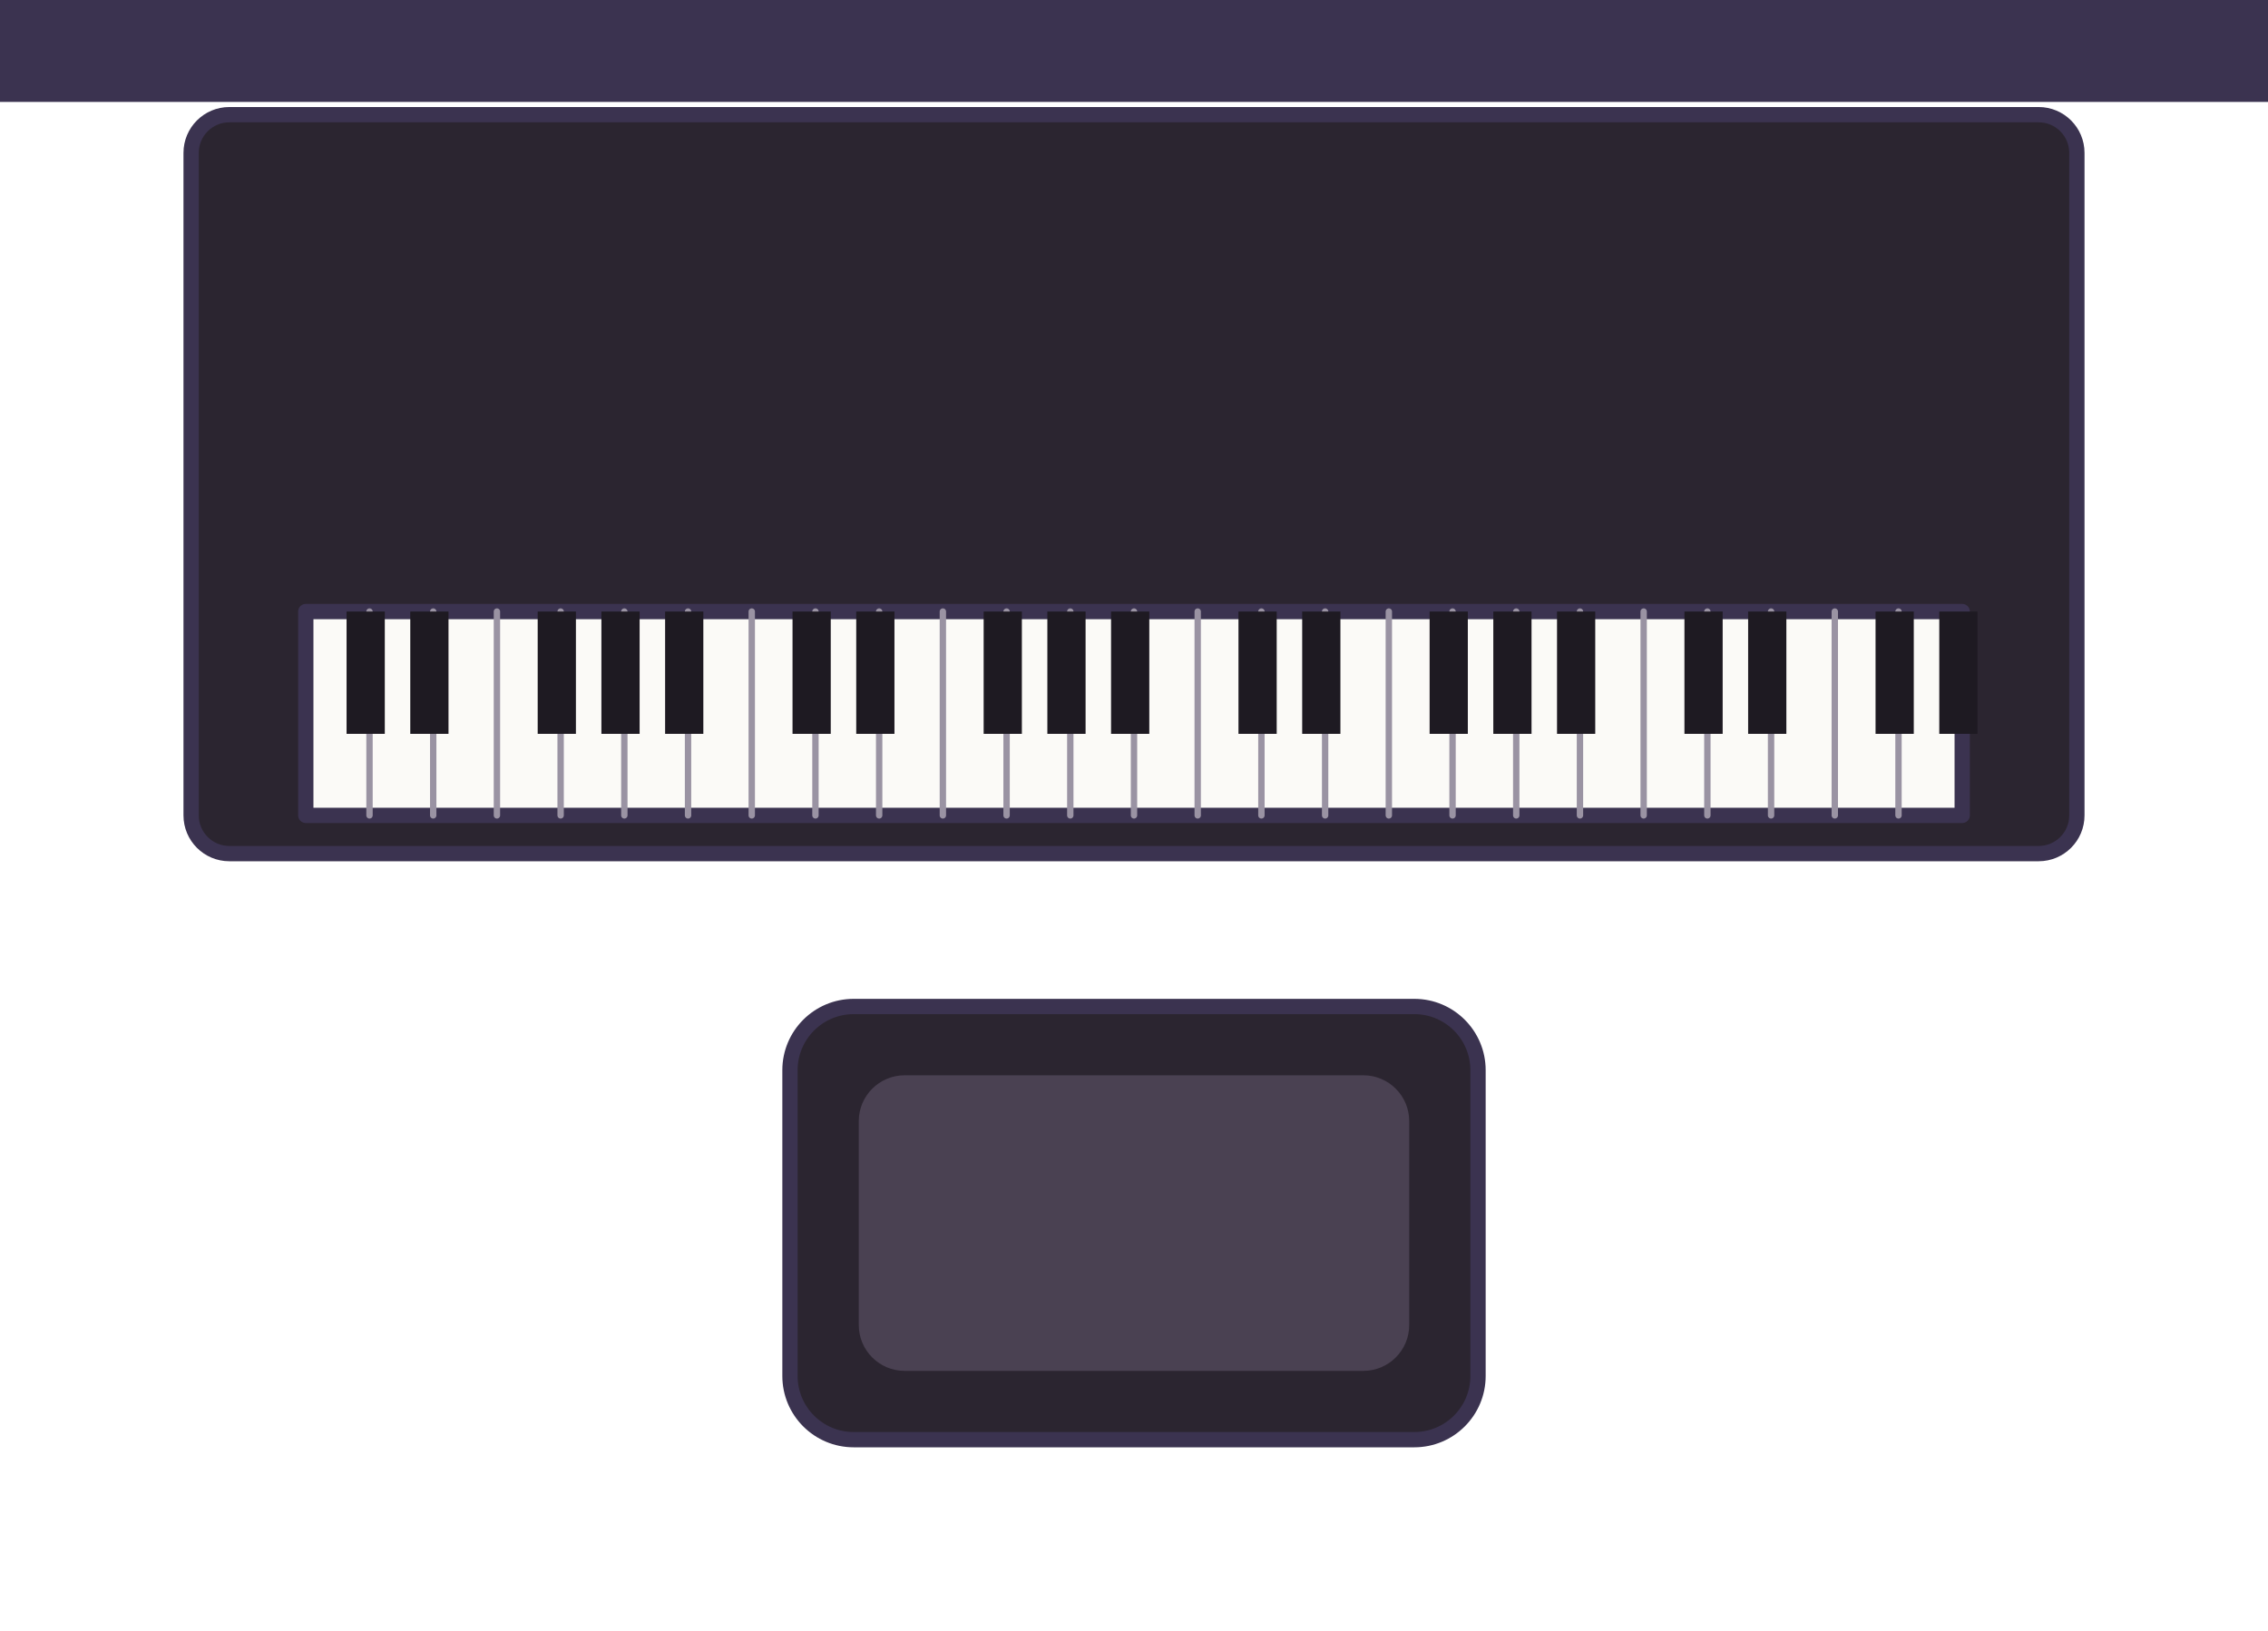
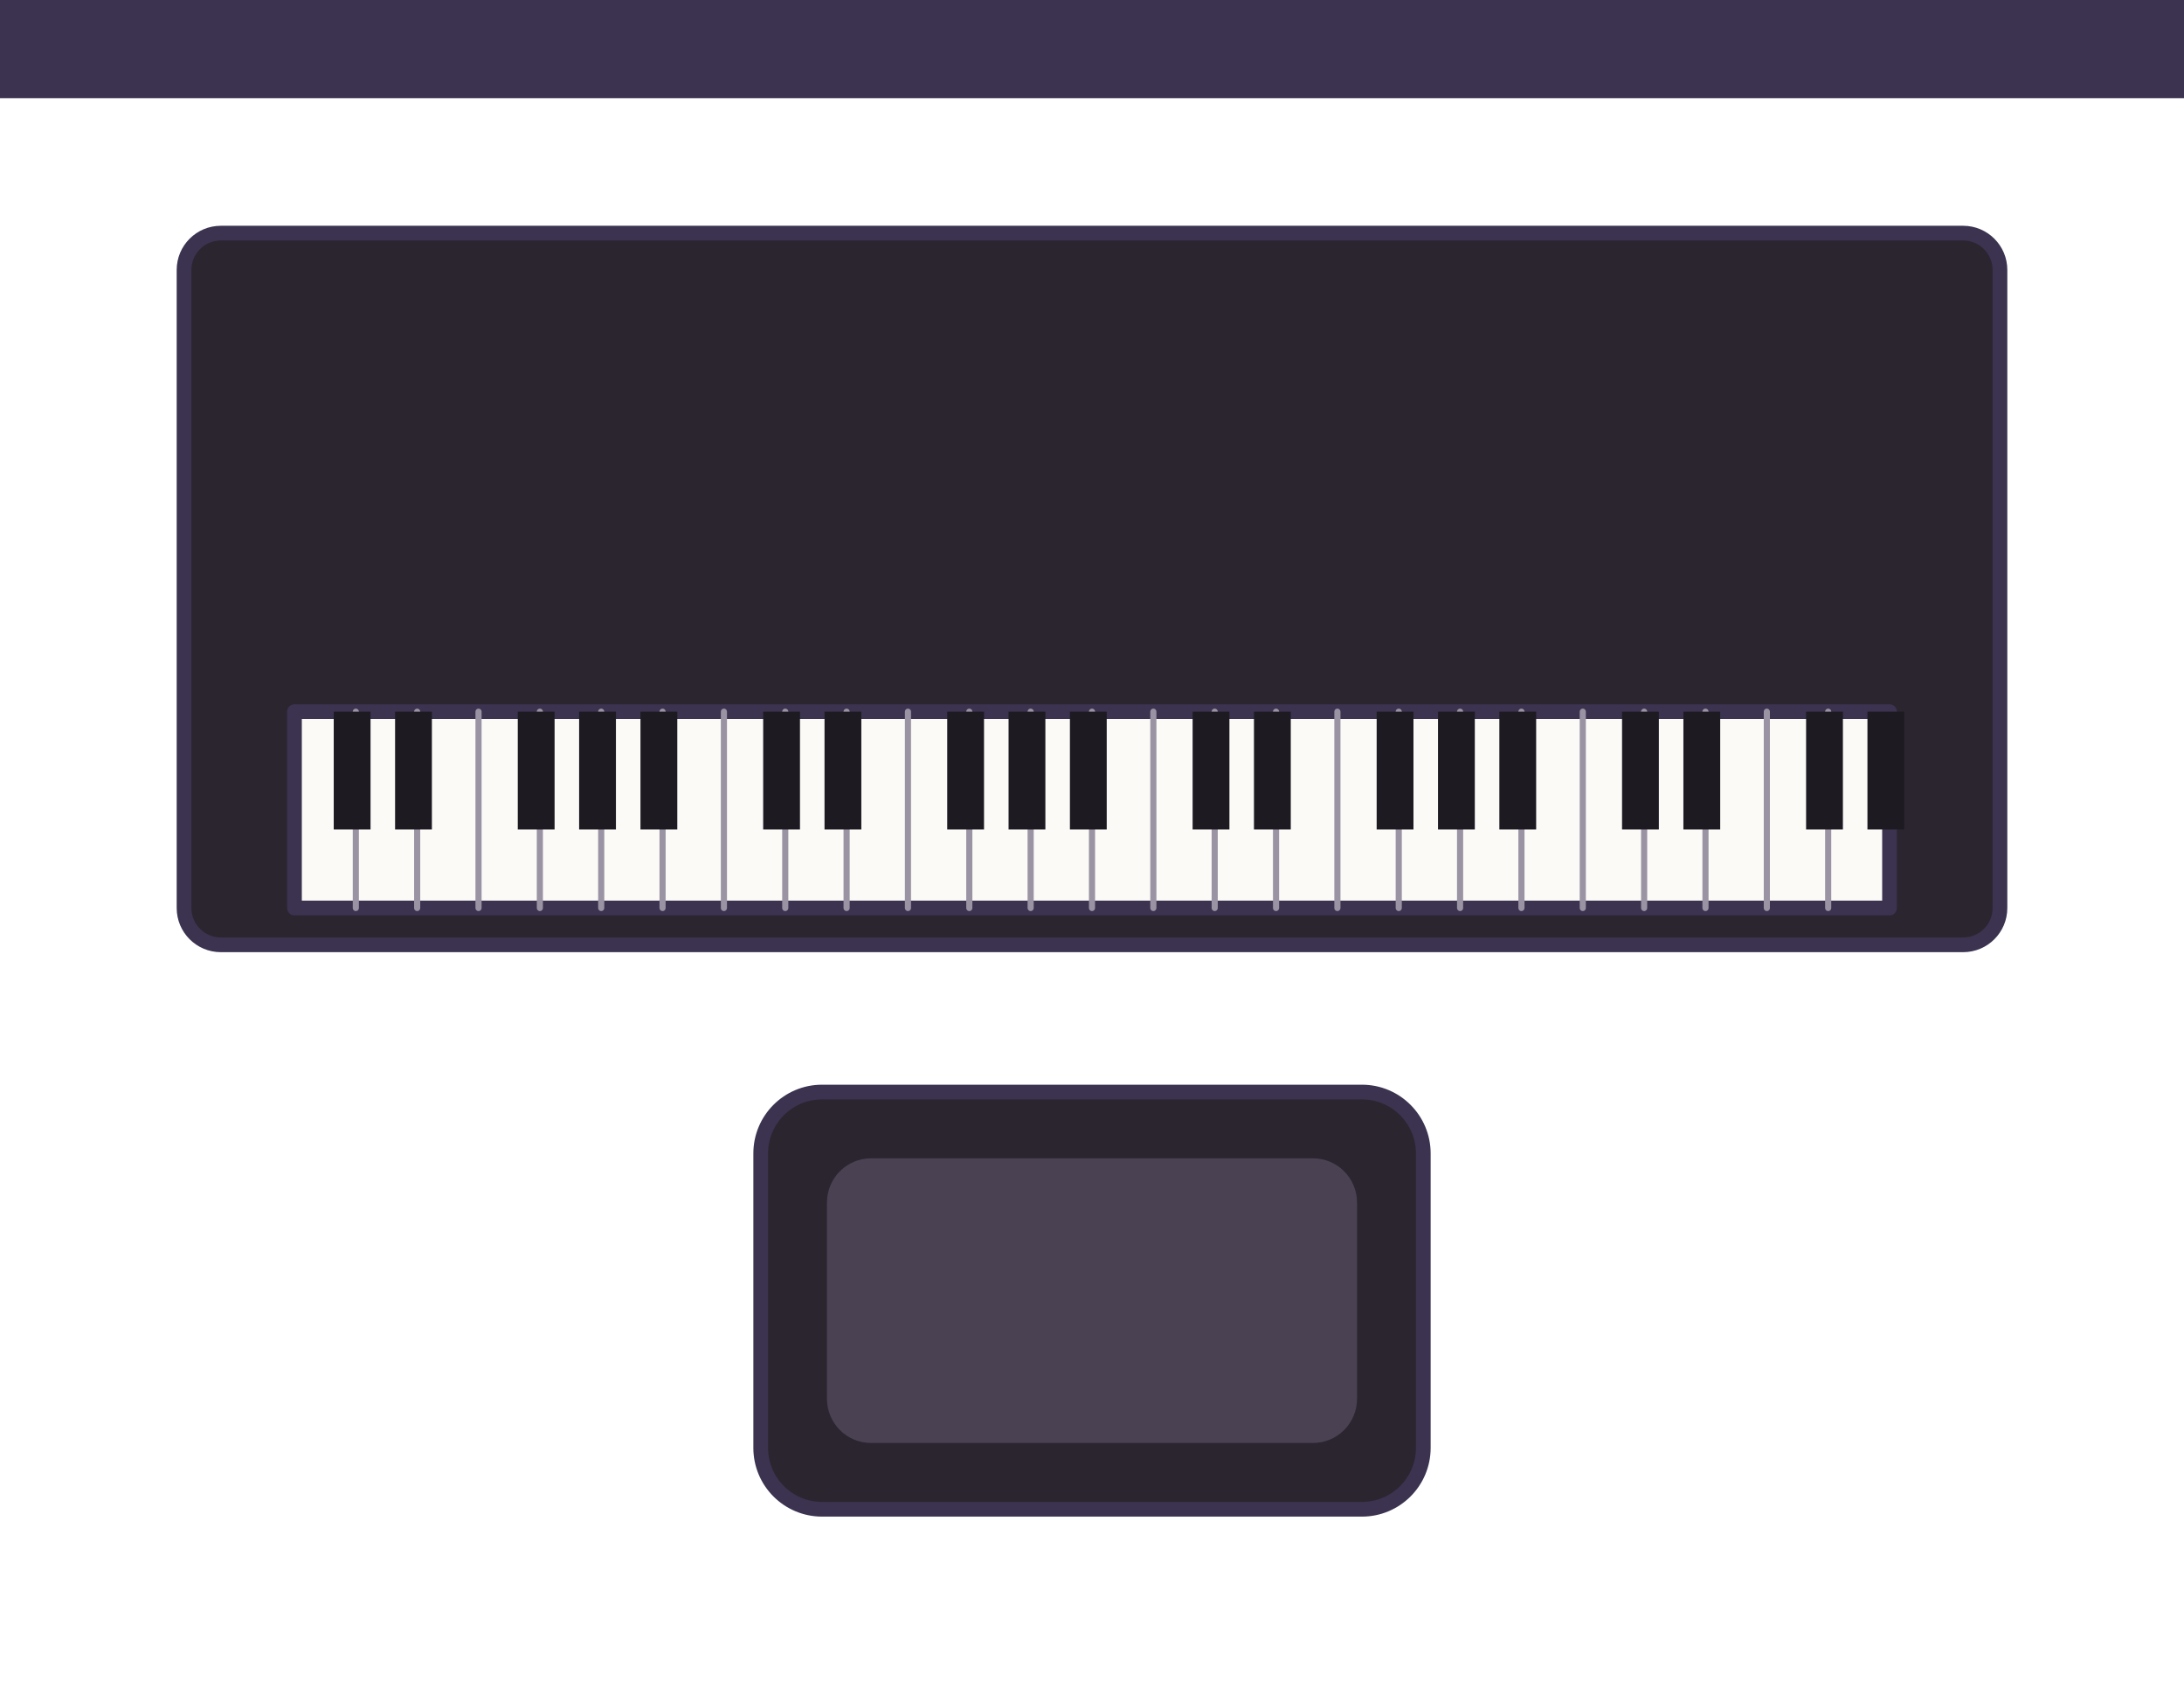
- <svg xmlns="http://www.w3.org/2000/svg" viewBox="0 0 178 128" role="img" aria-label="Upright piano and bench">
+ <svg xmlns="http://www.w3.org/2000/svg" viewBox="0 0 178 138" role="img" aria-label="Upright piano and bench">
  <rect x="0" y="0" width="178" height="8" fill="#3B3350" />
  <g>
-     <svg x="14" y="8" width="150" height="60" viewBox="0 0 150 60" preserveAspectRatio="none" overflow="visible">
+     <svg x="14" y="18" width="150" height="60" viewBox="0 0 150 60" preserveAspectRatio="none" overflow="visible">
      <g stroke-linejoin="round" stroke-linecap="round">
        <rect x="1" y="1" width="148" height="58" rx="3" fill="#2B2530" stroke="#3B3350" stroke-width="1.2" vector-effect="non-scaling-stroke" />
        <rect x="10" y="40" width="130" height="16" fill="#FBFAF7" stroke="#3B3350" stroke-width="1.2" vector-effect="non-scaling-stroke" />
        <line x1="15.0" y1="40" x2="15.0" y2="56" stroke="#9A93A3" stroke-width="0.5" vector-effect="non-scaling-stroke" />
        <line x1="20.0" y1="40" x2="20.0" y2="56" stroke="#9A93A3" stroke-width="0.5" vector-effect="non-scaling-stroke" />
        <line x1="25.0" y1="40" x2="25.0" y2="56" stroke="#9A93A3" stroke-width="0.5" vector-effect="non-scaling-stroke" />
        <line x1="30.0" y1="40" x2="30.0" y2="56" stroke="#9A93A3" stroke-width="0.5" vector-effect="non-scaling-stroke" />
        <line x1="35.0" y1="40" x2="35.0" y2="56" stroke="#9A93A3" stroke-width="0.5" vector-effect="non-scaling-stroke" />
        <line x1="40.0" y1="40" x2="40.0" y2="56" stroke="#9A93A3" stroke-width="0.5" vector-effect="non-scaling-stroke" />
        <line x1="45.0" y1="40" x2="45.0" y2="56" stroke="#9A93A3" stroke-width="0.5" vector-effect="non-scaling-stroke" />
        <line x1="50.0" y1="40" x2="50.0" y2="56" stroke="#9A93A3" stroke-width="0.5" vector-effect="non-scaling-stroke" />
        <line x1="55.0" y1="40" x2="55.0" y2="56" stroke="#9A93A3" stroke-width="0.5" vector-effect="non-scaling-stroke" />
        <line x1="60.0" y1="40" x2="60.0" y2="56" stroke="#9A93A3" stroke-width="0.5" vector-effect="non-scaling-stroke" />
        <line x1="65.0" y1="40" x2="65.0" y2="56" stroke="#9A93A3" stroke-width="0.5" vector-effect="non-scaling-stroke" />
        <line x1="70.0" y1="40" x2="70.0" y2="56" stroke="#9A93A3" stroke-width="0.5" vector-effect="non-scaling-stroke" />
        <line x1="75.0" y1="40" x2="75.0" y2="56" stroke="#9A93A3" stroke-width="0.5" vector-effect="non-scaling-stroke" />
        <line x1="80.0" y1="40" x2="80.0" y2="56" stroke="#9A93A3" stroke-width="0.5" vector-effect="non-scaling-stroke" />
        <line x1="85.0" y1="40" x2="85.0" y2="56" stroke="#9A93A3" stroke-width="0.5" vector-effect="non-scaling-stroke" />
        <line x1="90.0" y1="40" x2="90.0" y2="56" stroke="#9A93A3" stroke-width="0.5" vector-effect="non-scaling-stroke" />
        <line x1="95.0" y1="40" x2="95.0" y2="56" stroke="#9A93A3" stroke-width="0.5" vector-effect="non-scaling-stroke" />
        <line x1="100.0" y1="40" x2="100.0" y2="56" stroke="#9A93A3" stroke-width="0.5" vector-effect="non-scaling-stroke" />
        <line x1="105.0" y1="40" x2="105.0" y2="56" stroke="#9A93A3" stroke-width="0.5" vector-effect="non-scaling-stroke" />
        <line x1="110.0" y1="40" x2="110.0" y2="56" stroke="#9A93A3" stroke-width="0.5" vector-effect="non-scaling-stroke" />
        <line x1="115.0" y1="40" x2="115.0" y2="56" stroke="#9A93A3" stroke-width="0.5" vector-effect="non-scaling-stroke" />
        <line x1="120.0" y1="40" x2="120.0" y2="56" stroke="#9A93A3" stroke-width="0.5" vector-effect="non-scaling-stroke" />
        <line x1="125.0" y1="40" x2="125.0" y2="56" stroke="#9A93A3" stroke-width="0.5" vector-effect="non-scaling-stroke" />
        <line x1="130.0" y1="40" x2="130.0" y2="56" stroke="#9A93A3" stroke-width="0.5" vector-effect="non-scaling-stroke" />
        <line x1="135.0" y1="40" x2="135.0" y2="56" stroke="#9A93A3" stroke-width="0.5" vector-effect="non-scaling-stroke" />
        <rect x="13.2" y="40" width="3.0" height="9.6" fill="#1E1A22" />
        <rect x="18.2" y="40" width="3.0" height="9.6" fill="#1E1A22" />
        <rect x="28.2" y="40" width="3.0" height="9.6" fill="#1E1A22" />
        <rect x="33.2" y="40" width="3.0" height="9.6" fill="#1E1A22" />
        <rect x="38.2" y="40" width="3.0" height="9.6" fill="#1E1A22" />
        <rect x="48.2" y="40" width="3.0" height="9.6" fill="#1E1A22" />
        <rect x="53.2" y="40" width="3.0" height="9.6" fill="#1E1A22" />
        <rect x="63.2" y="40" width="3.0" height="9.6" fill="#1E1A22" />
        <rect x="68.2" y="40" width="3.0" height="9.6" fill="#1E1A22" />
        <rect x="73.2" y="40" width="3.0" height="9.6" fill="#1E1A22" />
        <rect x="83.2" y="40" width="3.0" height="9.6" fill="#1E1A22" />
        <rect x="88.2" y="40" width="3.0" height="9.6" fill="#1E1A22" />
        <rect x="98.2" y="40" width="3.0" height="9.6" fill="#1E1A22" />
        <rect x="103.2" y="40" width="3.0" height="9.6" fill="#1E1A22" />
        <rect x="108.2" y="40" width="3.0" height="9.6" fill="#1E1A22" />
        <rect x="118.2" y="40" width="3.0" height="9.6" fill="#1E1A22" />
        <rect x="123.2" y="40" width="3.0" height="9.6" fill="#1E1A22" />
        <rect x="133.2" y="40" width="3.0" height="9.6" fill="#1E1A22" />
        <rect x="138.2" y="40" width="3.0" height="9.6" fill="#1E1A22" />
      </g>
    </svg>
  </g>
-   <g transform="rotate(180 89 96)">
-     <svg x="61" y="78" width="56" height="36" viewBox="0 0 56 36" preserveAspectRatio="none" overflow="visible">
+   <g transform="rotate(180 89 106)">
+     <svg x="61" y="88" width="56" height="36" viewBox="0 0 56 36" preserveAspectRatio="none" overflow="visible">
      <g stroke-linejoin="round" stroke-linecap="round">
        <rect x="1" y="1" width="54" height="34" rx="5" fill="#2B2530" stroke="#3B3350" stroke-width="1.2" vector-effect="non-scaling-stroke" />
        <rect x="6" y="6" width="44" height="24" rx="4" fill="#4A4152" stroke="#2B2530" stroke-width="0.8" vector-effect="non-scaling-stroke" />
      </g>
    </svg>
  </g>
</svg>
